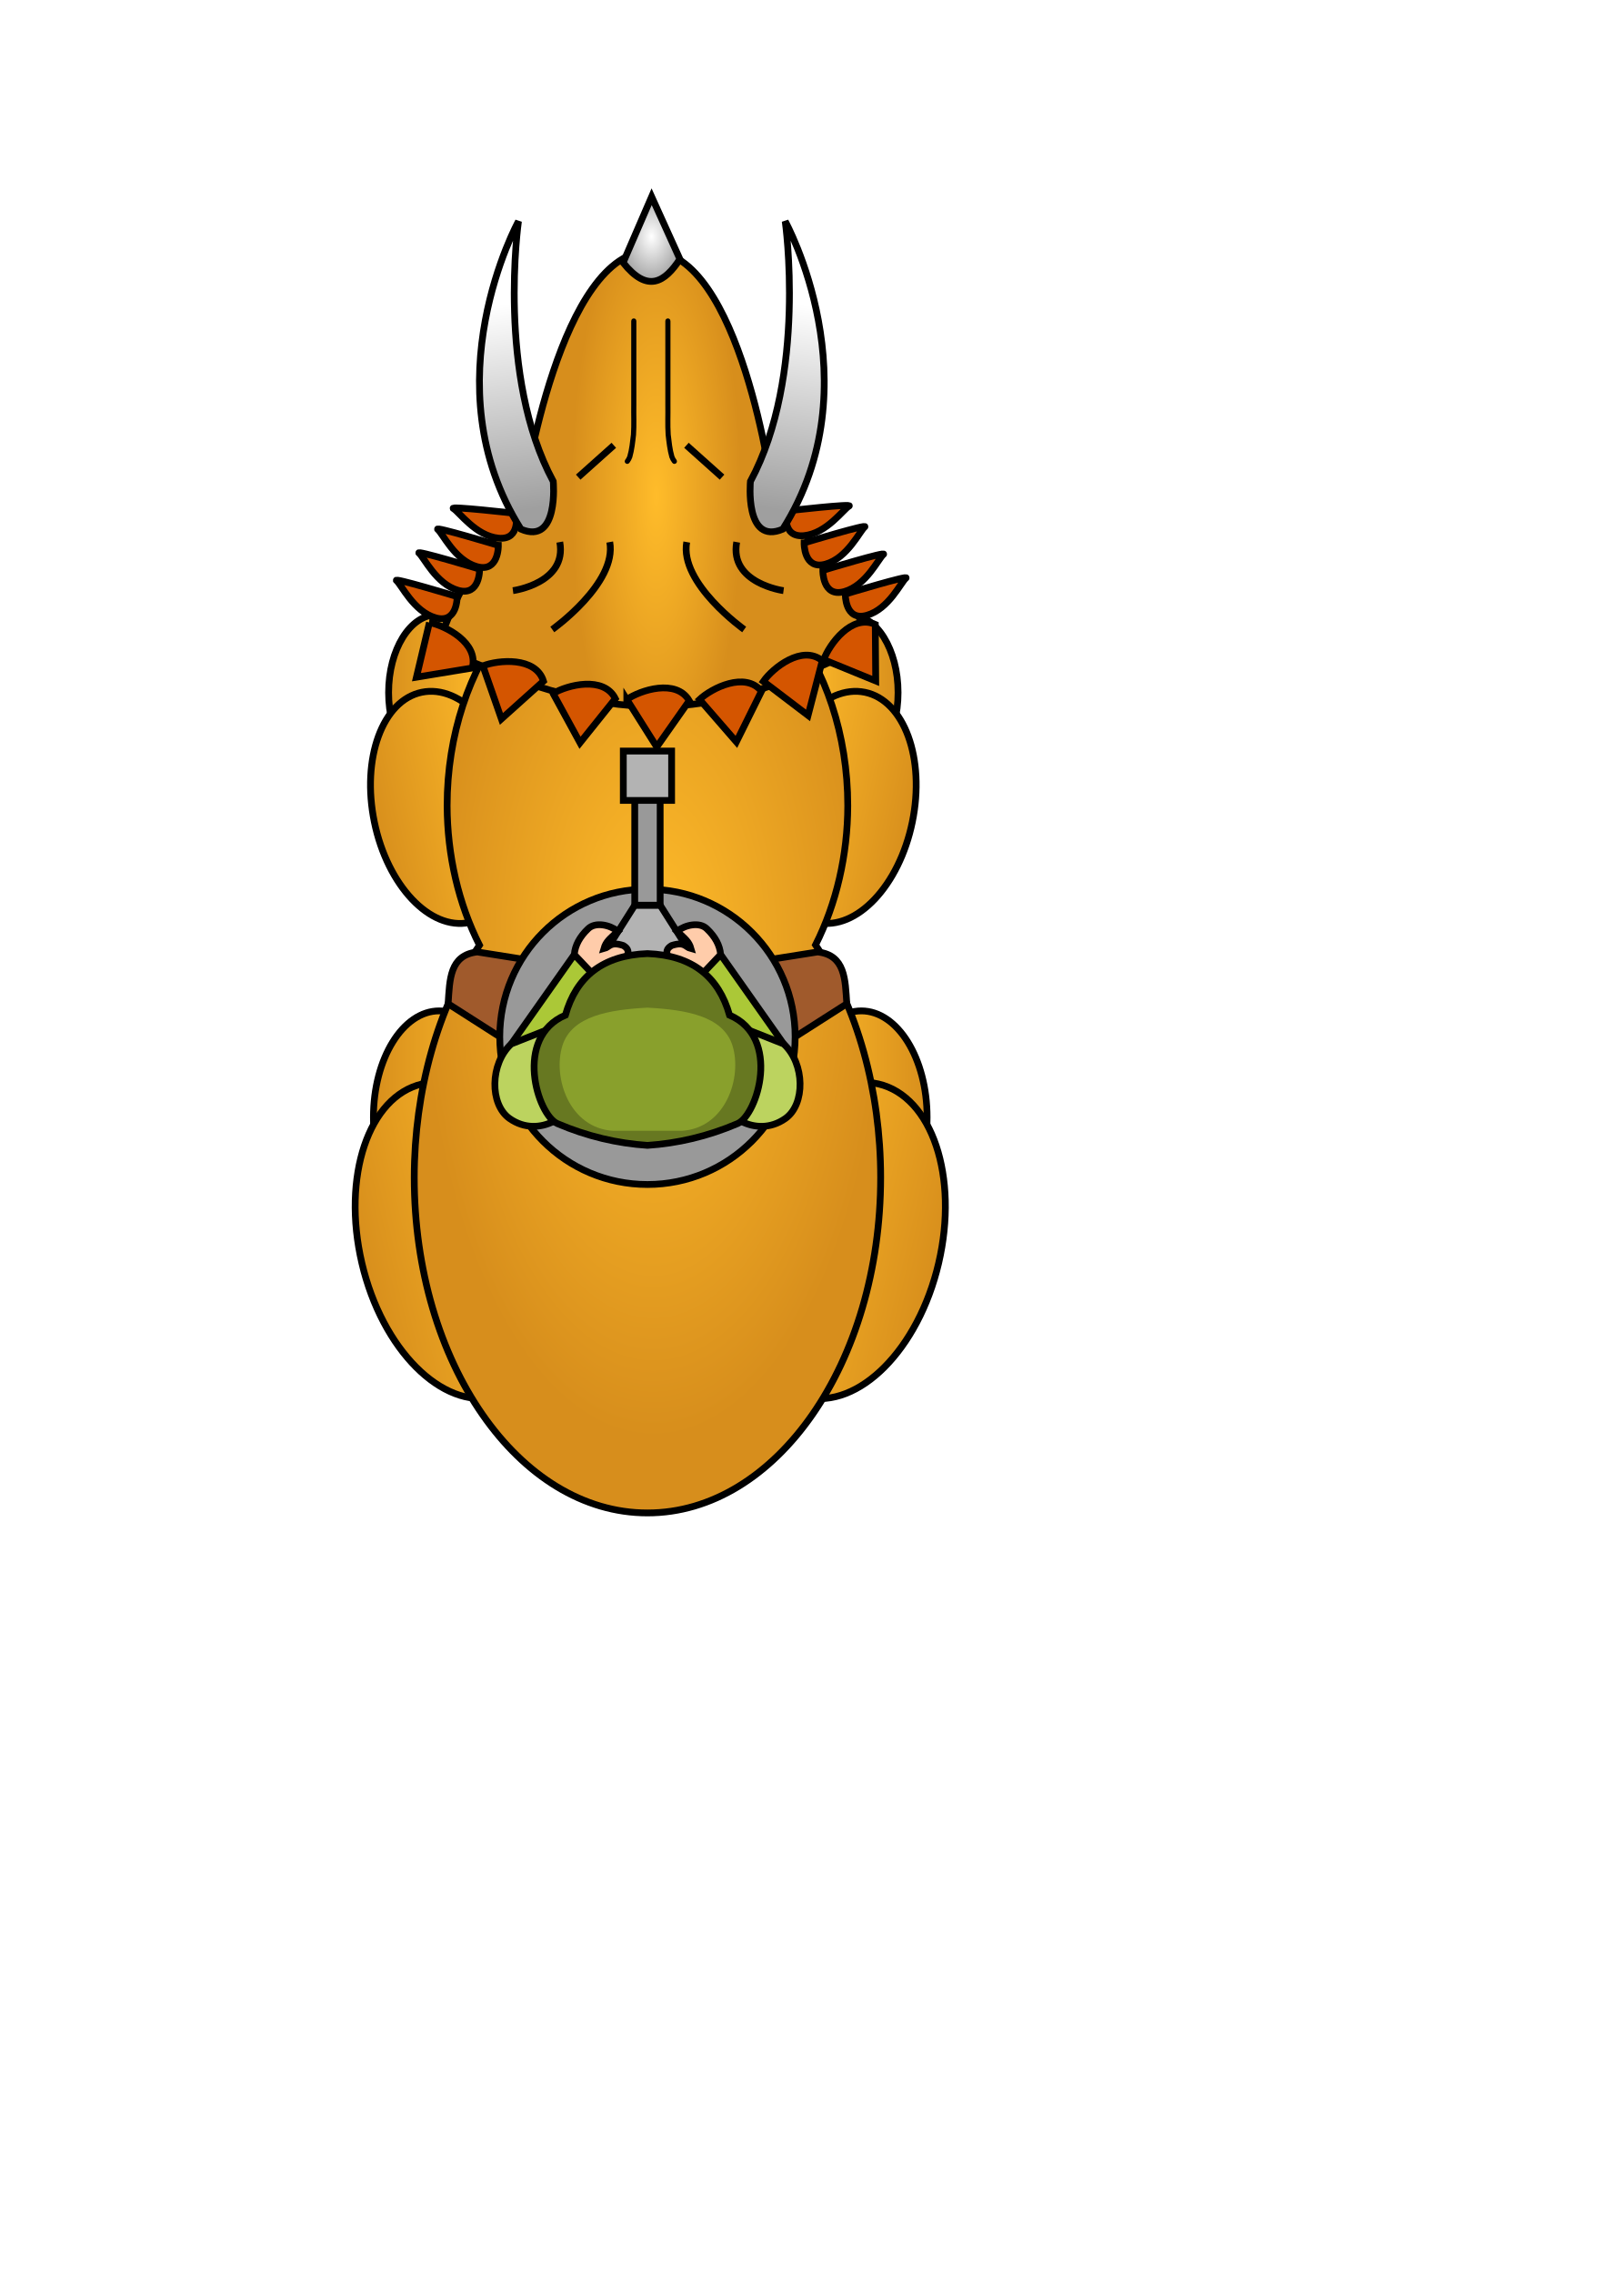
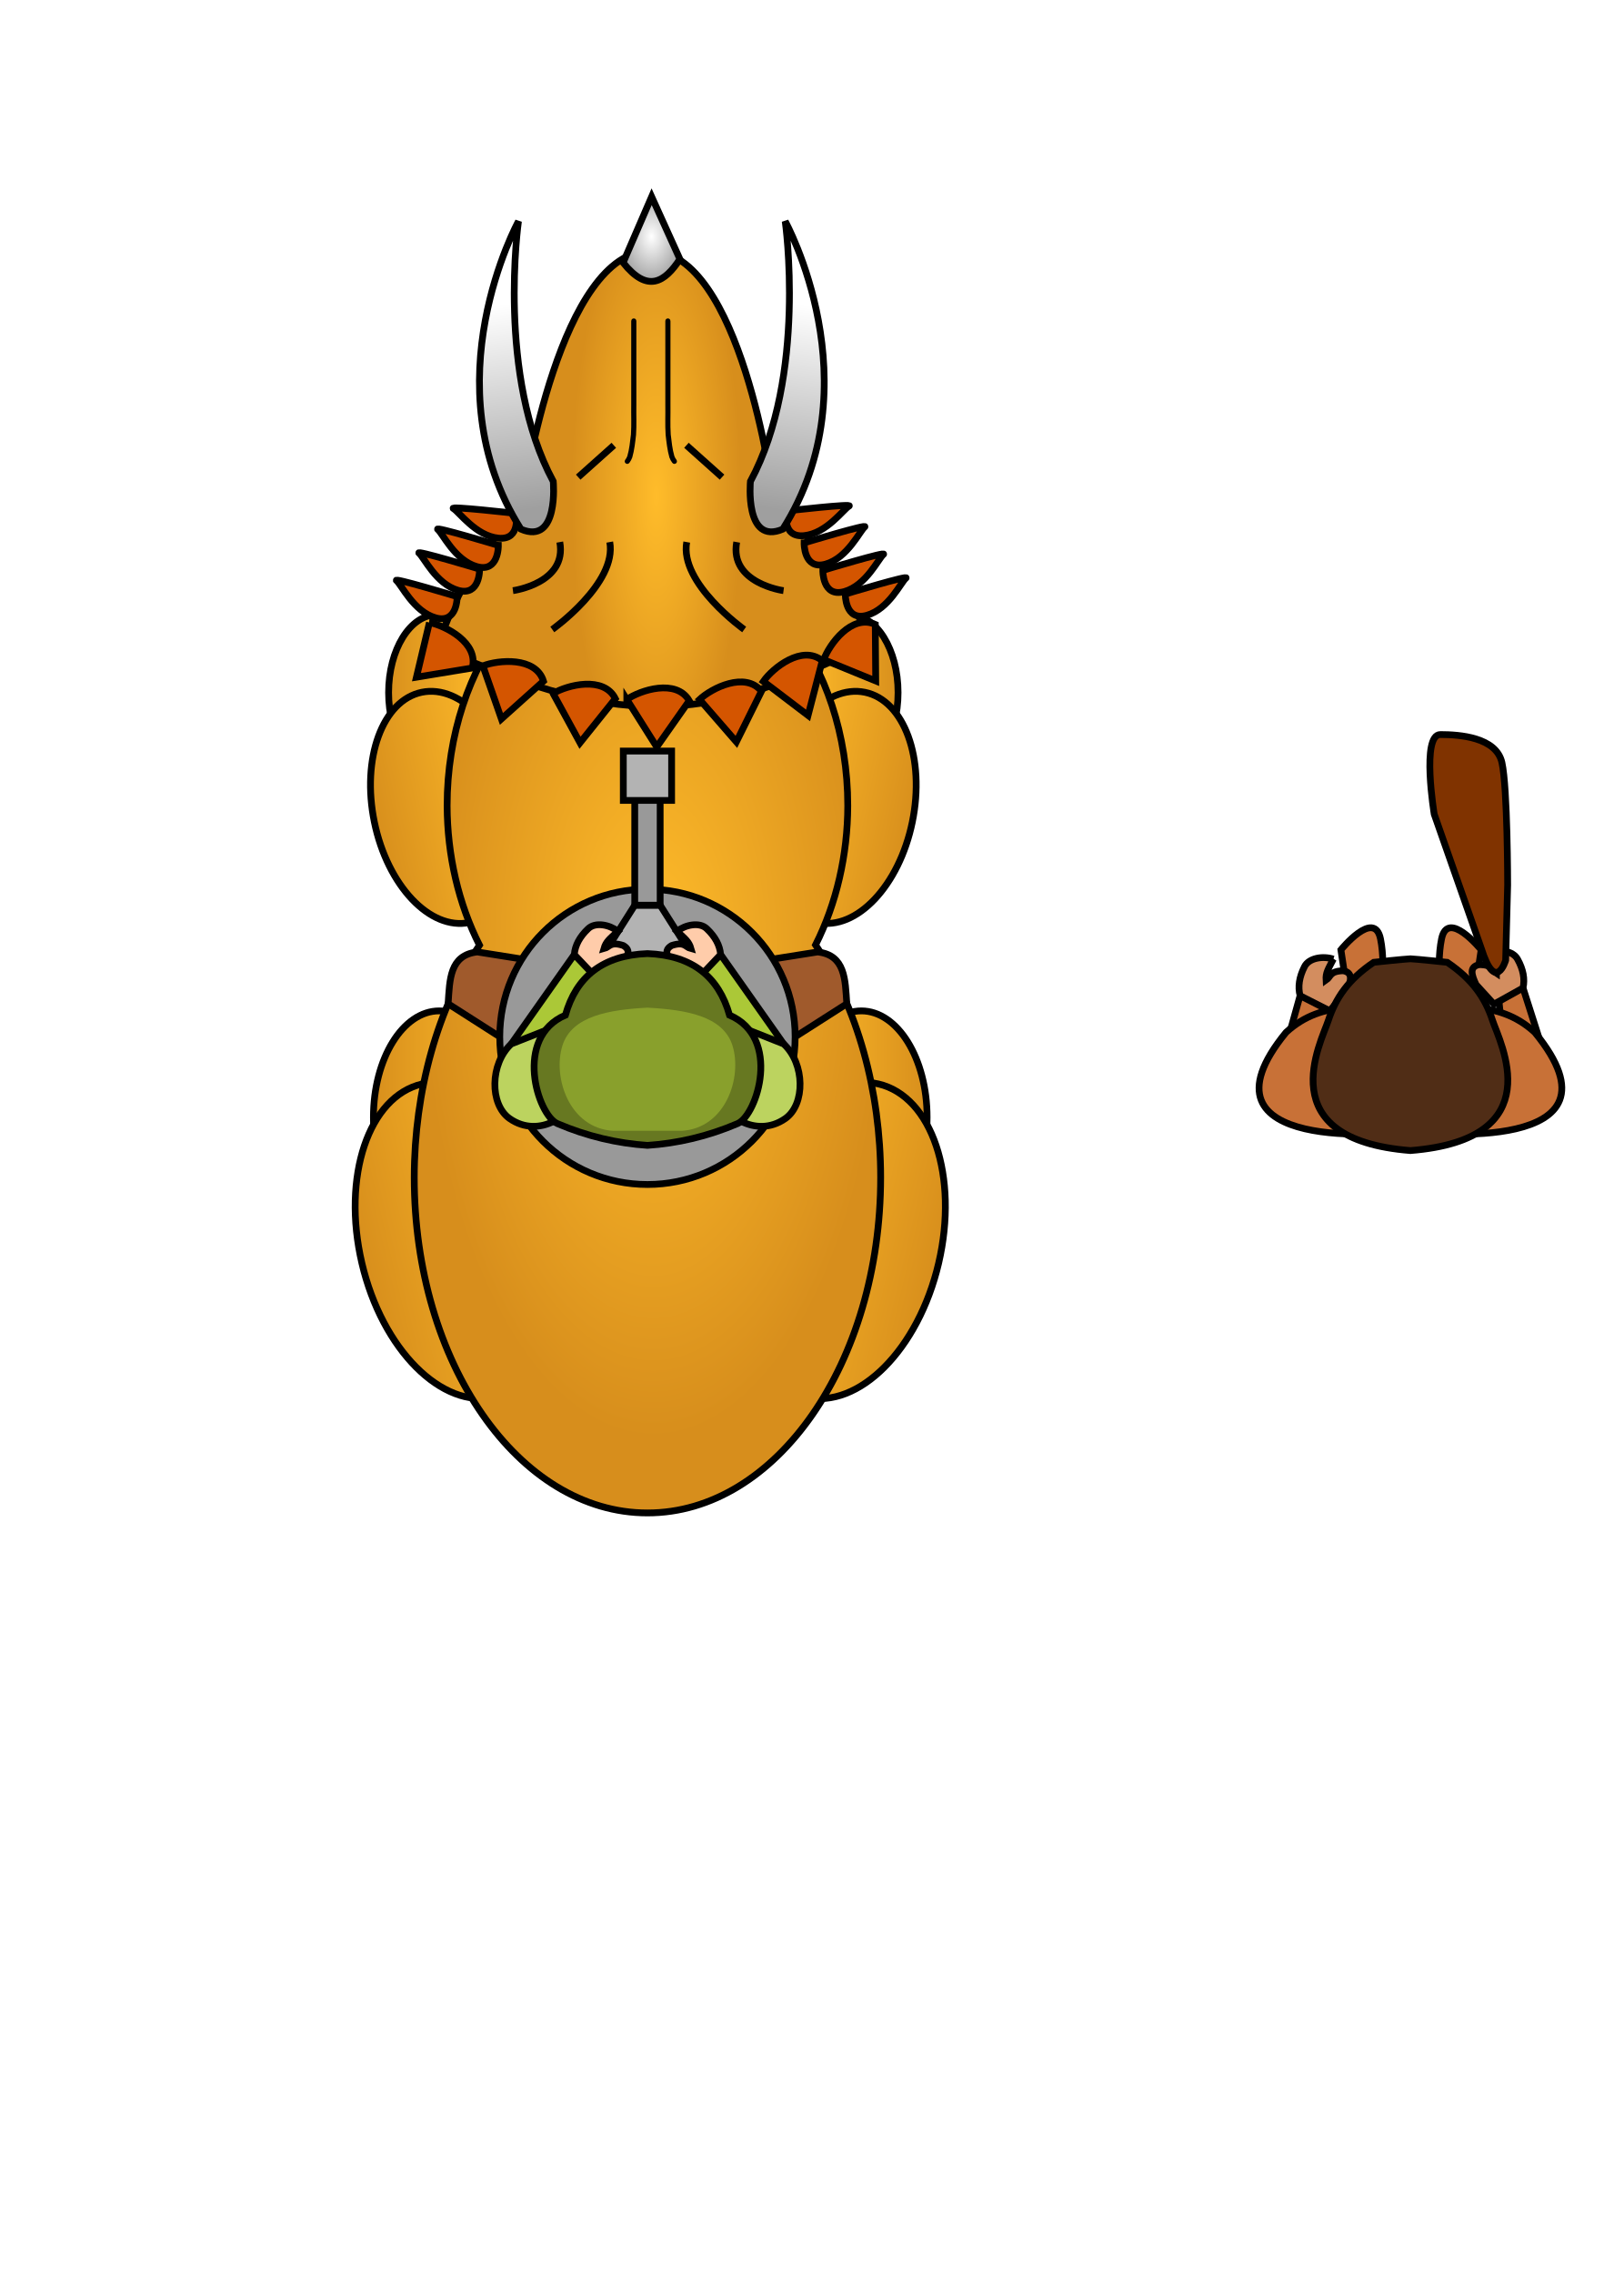
<svg xmlns="http://www.w3.org/2000/svg" xmlns:xlink="http://www.w3.org/1999/xlink" width="63.5mm" height="88.9mm" viewBox="0 0 63.5 88.9" version="1.1" id="svg1" xml:space="preserve">
  <defs id="defs1">
    <linearGradient id="linearGradient59">
      <stop style="stop-color:#ffffff;stop-opacity:1;" offset="0" id="stop59" />
      <stop style="stop-color:#9f9f9f;stop-opacity:1;" offset="1" id="stop60" />
    </linearGradient>
    <linearGradient id="linearGradient52">
      <stop style="stop-color:#d78e1c;stop-opacity:1;" offset="0" id="stop52" />
      <stop style="stop-color:#ffbc2a;stop-opacity:1;" offset="1" id="stop51" />
    </linearGradient>
    <linearGradient id="linearGradient50">
      <stop style="stop-color:#d78e1c;stop-opacity:1;" offset="0" id="stop50" />
      <stop style="stop-color:#ffbc2a;stop-opacity:1;" offset="1" id="stop49" />
    </linearGradient>
    <linearGradient id="linearGradient48">
      <stop style="stop-color:#d78e1c;stop-opacity:1;" offset="0" id="stop48" />
      <stop style="stop-color:#ffbc2a;stop-opacity:1;" offset="1" id="stop47" />
    </linearGradient>
    <linearGradient id="linearGradient46">
      <stop style="stop-color:#d78e1c;stop-opacity:1;" offset="0" id="stop46" />
      <stop style="stop-color:#ffbc2a;stop-opacity:1;" offset="1" id="stop45" />
    </linearGradient>
    <linearGradient id="linearGradient23">
      <stop style="stop-color:#ffbc2a;stop-opacity:1;" offset="0" id="stop22" />
      <stop style="stop-color:#d78e1c;stop-opacity:1;" offset="1" id="stop23" />
    </linearGradient>
    <rect x="4.43" y="32.119" width="229.631" height="40.241" id="rect203" />
    <rect x="0.369" y="0.738" width="238.861" height="23.628" id="rect202" />
    <linearGradient id="swatch183">
      <stop style="stop-color:#803300;stop-opacity:1;" offset="0" id="stop183" />
    </linearGradient>
    <linearGradient id="swatch181">
      <stop style="stop-color:#616161;stop-opacity:1;" offset="0" id="stop181" />
    </linearGradient>
    <linearGradient id="swatch176" gradientTransform="matrix(1.032335,0.1481943,-0.1481943,1.032335,16.83598,-53.72511)">
      <stop style="stop-color:#ffffff;stop-opacity:1;" offset="0" id="stop176" />
    </linearGradient>
    <linearGradient id="swatch175" gradientTransform="matrix(1.032335,0.1481943,-0.1481943,1.032335,16.83598,-53.72511)">
      <stop style="stop-color:#333333;stop-opacity:1;" offset="0" id="stop175" />
    </linearGradient>
    <linearGradient id="swatch162" gradientTransform="matrix(1.043755,0.3059725,-0.3059725,1.043755,38.29323,-107.3459)">
      <stop style="stop-color:#1a1a1a;stop-opacity:1;" offset="0" id="stop162" />
    </linearGradient>
    <linearGradient id="swatch160" gradientTransform="matrix(1.03682,0.3305048,-0.4306093,1.384344,73.39559,-243.7019)">
      <stop style="stop-color:#1a1a1a;stop-opacity:1;" offset="0" id="stop160" />
    </linearGradient>
    <linearGradient id="swatch159">
      <stop style="stop-color:#333333;stop-opacity:1;" offset="0" id="stop159" />
    </linearGradient>
    <linearGradient id="swatch154" gradientTransform="matrix(1.457036,1.054916,-0.8786469,1.546282,131.8753,-361.0663)">
      <stop style="stop-color:#5b4a49;stop-opacity:1;" offset="0" id="stop154" />
    </linearGradient>
    <linearGradient id="swatch145" gradientTransform="translate(-4.233333)">
      <stop style="stop-color:#3e3e3e;stop-opacity:1;" offset="0" id="stop145" />
    </linearGradient>
    <linearGradient id="swatch140">
      <stop style="stop-color:#493d3d;stop-opacity:1;" offset="0" id="stop140" />
    </linearGradient>
    <linearGradient id="swatch137">
      <stop style="stop-color:#696969;stop-opacity:1;" offset="0" id="stop137" />
    </linearGradient>
    <linearGradient id="swatch133">
      <stop style="stop-color:#333333;stop-opacity:1;" offset="0" id="stop133" />
    </linearGradient>
    <linearGradient id="swatch129">
      <stop style="stop-color:#333333;stop-opacity:1;" offset="0" id="stop129" />
    </linearGradient>
    <linearGradient id="swatch128">
      <stop style="stop-color:#333333;stop-opacity:1;" offset="0" id="stop128" />
    </linearGradient>
    <linearGradient id="swatch126">
      <stop style="stop-color:#333333;stop-opacity:1;" offset="0" id="stop126" />
    </linearGradient>
    <linearGradient id="swatch125">
      <stop style="stop-color:#252525;stop-opacity:1;" offset="0" id="stop125" />
    </linearGradient>
    <linearGradient id="swatch122">
      <stop style="stop-color:#000000;stop-opacity:1;" offset="0" id="stop122" />
    </linearGradient>
    <linearGradient id="swatch121">
      <stop style="stop-color:#c9e8ff;stop-opacity:1;" offset="0" id="stop121" />
    </linearGradient>
    <rect x="116.259" y="42.905" width="336.481" height="86.511" id="rect21" />
    <rect x="105.186" y="120.411" width="753.734" height="134.078" id="rect22" />
    <filter style="color-interpolation-filters:sRGB" id="filter202" x="-0.019" y="-0.03" width="1.081" height="1.109">
      <feFlood result="flood" in="SourceGraphic" flood-opacity="0.498" flood-color="rgb(0,0,0)" id="feFlood201" />
      <feGaussianBlur result="blur" in="SourceGraphic" stdDeviation="0" id="feGaussianBlur201" />
      <feOffset result="offset" in="blur" dx="2" dy="2" id="feOffset201" />
      <feComposite result="comp1" operator="in" in="flood" in2="offset" id="feComposite201" />
      <feComposite result="comp2" operator="over" in="SourceGraphic" in2="comp1" id="feComposite202" />
    </filter>
    <filter style="color-interpolation-filters:sRGB;" id="filter220" x="-0.005" y="-0.003" width="1.022" height="1.019">
      <feFlood result="flood" in="SourceGraphic" flood-opacity="0.498" flood-color="rgb(0,0,0)" id="feFlood219" />
      <feGaussianBlur result="blur" in="SourceGraphic" stdDeviation="0" id="feGaussianBlur219" />
      <feOffset result="offset" in="blur" dx="0.7" dy="0.7" id="feOffset219" />
      <feComposite result="comp1" operator="in" in="flood" in2="offset" id="feComposite219" />
      <feComposite result="comp2" operator="over" in="SourceGraphic" in2="comp1" id="feComposite220" />
    </filter>
    <filter style="color-interpolation-filters:sRGB;" id="filter2" x="0" y="0" width="1.032" height="1.023">
      <feFlood result="flood" in="SourceGraphic" flood-opacity="0.498" flood-color="rgb(0,0,0)" id="feFlood1" />
      <feGaussianBlur result="blur" in="SourceGraphic" stdDeviation="0" id="feGaussianBlur1" />
      <feOffset result="offset" in="blur" dx="2" dy="2" id="feOffset1" />
      <feComposite result="comp1" operator="in" in="flood" in2="offset" id="feComposite1" />
      <feComposite result="comp2" operator="over" in="SourceGraphic" in2="comp1" id="feComposite2" />
    </filter>
    <filter style="color-interpolation-filters:sRGB;" id="filter7" x="0" y="0" width="1.032" height="1.023">
      <feFlood result="flood" in="SourceGraphic" flood-opacity="0.498" flood-color="rgb(0,0,0)" id="feFlood6" />
      <feGaussianBlur result="blur" in="SourceGraphic" stdDeviation="0" id="feGaussianBlur6" />
      <feOffset result="offset" in="blur" dx="2" dy="2" id="feOffset6" />
      <feComposite result="comp1" operator="in" in="flood" in2="offset" id="feComposite6" />
      <feComposite result="comp2" operator="atop" in="comp1" in2="comp1" id="feComposite7" />
    </filter>
    <radialGradient xlink:href="#linearGradient23" id="radialGradient118" cx="25.25" cy="17.059" fx="25.25" fy="17.059" r="8.686" gradientTransform="matrix(0.3819406,0,2.13752e-6,1.339175,16.02046,-3.450613)" gradientUnits="userSpaceOnUse" />
    <radialGradient xlink:href="#linearGradient23" id="radialGradient131" cx="25.141" cy="39.226" fx="25.141" fy="39.226" r="9.17" gradientTransform="matrix(0.9866707,0,0,2.063099,0.7495344,-43.55976)" gradientUnits="userSpaceOnUse" />
    <linearGradient xlink:href="#linearGradient23" id="linearGradient32" x1="-19.091" y1="27.088" x2="-15.065" y2="27.088" gradientUnits="userSpaceOnUse" />
    <linearGradient xlink:href="#linearGradient23" id="linearGradient33" x1="-13.655" y1="34.448" x2="-7.708" y2="34.448" gradientUnits="userSpaceOnUse" />
    <linearGradient xlink:href="#linearGradient52" id="linearGradient34" x1="14.472" y1="43.699" x2="19.881" y2="43.699" gradientUnits="userSpaceOnUse" />
    <linearGradient xlink:href="#linearGradient50" id="linearGradient35" x1="2.394" y1="51.327" x2="10.43" y2="51.327" gradientUnits="userSpaceOnUse" />
    <linearGradient xlink:href="#linearGradient48" id="linearGradient36" x1="-47.129" y1="39.741" x2="-39.093" y2="39.741" gradientUnits="userSpaceOnUse" />
    <linearGradient xlink:href="#linearGradient46" id="linearGradient37" x1="-36.389" y1="43.699" x2="-30.98" y2="43.699" gradientUnits="userSpaceOnUse" />
    <linearGradient xlink:href="#linearGradient23" id="linearGradient38" x1="31.227" y1="27.088" x2="35.254" y2="27.088" gradientUnits="userSpaceOnUse" />
    <linearGradient xlink:href="#linearGradient23" id="linearGradient39" x1="35.624" y1="24.279" x2="41.572" y2="24.279" gradientUnits="userSpaceOnUse" />
    <radialGradient xlink:href="#linearGradient59" id="radialGradient60" cx="25.478" cy="9.253" fx="25.478" fy="9.253" r="1.262" gradientTransform="matrix(1,0,0,1.494213,0,-4.57281)" gradientUnits="userSpaceOnUse" />
    <linearGradient xlink:href="#linearGradient59" id="linearGradient62" x1="31.893" y1="11.99" x2="30.763" y2="19.983" gradientUnits="userSpaceOnUse" />
    <linearGradient xlink:href="#linearGradient59" id="linearGradient63" gradientUnits="userSpaceOnUse" x1="31.893" y1="11.99" x2="30.763" y2="19.983" gradientTransform="matrix(-1,0,0,1,50.98266,0)" />
  </defs>
+   <path style="font-variation-settings:normal;opacity:1;fill:#c87137;fill-opacity:1;stroke:#000000;stroke-width:0.265;stroke-linecap:butt;stroke-linejoin:miter;stroke-miterlimit:4;stroke-dasharray:none;stroke-dashoffset:0;stroke-opacity:1;stop-color:#000000;stop-opacity:1" d="m 57.653,38.929 0.271,-1.78 c 0,0 -1.307,-1.615 -1.549,-0.426 -0.242,1.189 0.073,2.666 0.073,2.666 z" id="path85" />
+   <path style="font-variation-settings:normal;opacity:1;fill:#c87137;fill-opacity:1;stroke:#000000;stroke-width:0.265;stroke-linecap:butt;stroke-linejoin:miter;stroke-miterlimit:4;stroke-dasharray:none;stroke-dashoffset:0;stroke-opacity:1;stop-color:#000000;stop-opacity:1" d="m 52.71,38.929 -0.271,-1.78 c 0,0 1.307,-1.615 1.549,-0.426 0.242,1.189 -0.073,2.666 -0.073,2.666 z" id="path84" />
  <ellipse style="fill:url(#linearGradient32);stroke:#000000;stroke-width:0.265;stroke-dasharray:none;paint-order:fill markers stroke" id="ellipse127" cx="-17.078" cy="27.088" rx="1.881" ry="3.044" transform="scale(-1,1)" />
  <ellipse style="fill:url(#linearGradient33);stroke:#000000;stroke-width:0.265;stroke-dasharray:none;paint-order:fill markers stroke" id="ellipse128" cx="-10.682" cy="34.448" rx="2.842" ry="4.598" transform="matrix(-0.9793638,0.2021054,0.2021054,0.9793638,0,0)" />
  <ellipse style="fill:url(#linearGradient37);stroke:#000000;stroke-width:0.265;stroke-dasharray:none;paint-order:fill markers stroke" id="ellipse125" cx="-33.684" cy="43.699" rx="2.572" ry="4.162" transform="scale(-1,1)" />
  <ellipse style="fill:url(#linearGradient36);stroke:#000000;stroke-width:0.265;stroke-dasharray:none;paint-order:fill markers stroke" id="ellipse126" cx="-43.111" cy="39.741" rx="3.886" ry="6.287" transform="matrix(-0.9737067,-0.2278052,-0.2278052,0.9737067,0,0)" />
  <ellipse style="fill:url(#linearGradient34);stroke:#000000;stroke-width:0.265;stroke-dasharray:none;paint-order:fill markers stroke" id="ellipse123" cx="17.176" cy="43.699" rx="2.572" ry="4.162" />
  <ellipse style="fill:url(#linearGradient35);stroke:#000000;stroke-width:0.265;stroke-dasharray:none;paint-order:fill markers stroke" id="ellipse124" cx="6.412" cy="51.327" rx="3.886" ry="6.287" transform="rotate(-13.16789)" />
  <ellipse style="fill:url(#linearGradient38);stroke:#000000;stroke-width:0.265;stroke-dasharray:none;paint-order:fill markers stroke" id="path119" cx="33.24" cy="27.088" rx="1.881" ry="3.044" />
  <ellipse style="fill:url(#linearGradient39);stroke:#000000;stroke-width:0.265;stroke-dasharray:none;paint-order:fill markers stroke" id="path118" cx="38.598" cy="24.279" rx="2.842" ry="4.598" transform="rotate(11.66011)" />
  <path id="path1" style="fill:url(#radialGradient131);fill-opacity:1;stroke:#000000;stroke-width:0.265;stroke-dasharray:none;paint-order:fill markers stroke" d="m 25.32,21.435 a 7.834,10.078 0 0 0 -7.834,10.078 7.834,10.078 0 0 0 1.265,5.453 9.12,13.125 0 0 0 -2.551,9.083 9.12,13.125 0 0 0 9.12,13.124 9.12,13.125 0 0 0 9.12,-13.124 9.12,13.125 0 0 0 -2.546,-9.092 7.834,10.078 0 0 0 1.26,-5.444 7.834,10.078 0 0 0 -7.834,-10.078 z" />
  <g id="g17" style="stroke-width:0.265;stroke-dasharray:none">
    <path style="font-variation-settings:normal;opacity:1;fill:#a05a2c;fill-opacity:1;stroke:#000000;stroke-width:0.265;stroke-linecap:butt;stroke-linejoin:miter;stroke-miterlimit:4;stroke-dasharray:none;stroke-dashoffset:0;stroke-opacity:1;stop-color:#000000;stop-opacity:1" d="m 20.491,37.522 -1.825,-0.29 c -1.083,0.123 -1.078,1.076 -1.141,2.027 l 2.021,1.292 z" id="path16" />
    <path style="font-variation-settings:normal;opacity:1;fill:#a05a2c;fill-opacity:1;stroke:#000000;stroke-width:0.265;stroke-linecap:butt;stroke-linejoin:miter;stroke-miterlimit:4;stroke-dasharray:none;stroke-dashoffset:0;stroke-opacity:1;stop-color:#000000;stop-opacity:1" d="m 30.15,37.522 1.825,-0.29 c 1.083,0.123 1.078,1.076 1.141,2.027 l -2.021,1.292 z" id="path17" />
  </g>
  <circle style="fill:#999999;fill-opacity:1;stroke:#000000;stroke-width:0.265;stroke-dasharray:none;paint-order:fill markers stroke" id="path13" cx="25.32" cy="40.551" r="5.776" />
  <g id="g20">
    <path style="font-variation-settings:normal;fill:#b3b3b3;fill-opacity:1;stroke:#000000;stroke-width:0.265;stroke-linecap:butt;stroke-linejoin:miter;stroke-miterlimit:4;stroke-dasharray:none;stroke-dashoffset:0;stroke-opacity:1;stop-color:#000000" d="m 24.823,35.404 -1.421,2.244 h 3.837 l -1.421,-2.244 h -0.994" id="path14" />
    <g id="g14" transform="matrix(0.2588811,0,0,0.2588811,3.952773,27.33697)" style="stroke-width:1.022;stroke-dasharray:none">
      <path style="font-variation-settings:normal;opacity:1;fill:#abc837;fill-opacity:1;stroke:#000000;stroke-width:1.022;stroke-linecap:butt;stroke-linejoin:miter;stroke-miterlimit:4;stroke-dasharray:none;stroke-dashoffset:0;stroke-opacity:1;stop-color:#000000;stop-opacity:1" d="m 71.484,38.618 -9.519,13.502 7.735,0.231 5.427,-12.52 -3.643,-1.214" id="path9" />
      <path style="font-variation-settings:normal;opacity:1;fill:#ffccaa;fill-opacity:1;stroke:#000000;stroke-width:1.022;stroke-linecap:butt;stroke-linejoin:miter;stroke-miterlimit:4;stroke-dasharray:none;stroke-dashoffset:0;stroke-opacity:1;stop-color:#000000;stop-opacity:1" d="m 78.074,35.093 c -1.29,-0.999 -3.427,-1.425 -4.504,-0.373 -1.269,1.201 -1.964,2.5 -2.086,3.898 l 3.456,3.651 3.475,-2.021 c 1.127,-1.225 1.779,-2.242 0.465,-3 -1.994,-0.644 -2.033,0.248 -2.918,0.475 0.31,-1.082 0.855,-1.456 2.112,-2.63 z" id="path8" />
      <path style="font-variation-settings:normal;opacity:1;fill:#abc837;fill-opacity:1;stroke:#000000;stroke-width:1.022;stroke-linecap:butt;stroke-linejoin:miter;stroke-miterlimit:4;stroke-dasharray:none;stroke-dashoffset:0;stroke-opacity:1;stop-color:#000000;stop-opacity:1" d="m 93.593,38.618 9.519,13.502 -7.735,0.231 -5.427,-12.52 3.643,-1.214" id="path10" />
      <path style="font-variation-settings:normal;opacity:1;fill:#bcd35f;fill-opacity:1;stroke:#000000;stroke-width:1.022;stroke-linecap:butt;stroke-linejoin:miter;stroke-miterlimit:4;stroke-dasharray:none;stroke-dashoffset:0;stroke-opacity:1;stop-color:#000000;stop-opacity:1" d="m 93.862,63.15 c -0.857,2.337 4.536,6.441 9.097,3.226 3.018,-2.128 2.98,-8.275 -0.261,-11.265 L 82.124,46.984 61.55,55.111 c -3.241,2.99 -3.279,9.137 -0.261,11.265 4.561,3.215 9.954,-0.89 9.097,-3.226" id="path6" transform="translate(0.4144186,-2.991182)" />
      <path style="font-variation-settings:normal;opacity:1;fill:#ffccaa;fill-opacity:1;stroke:#000000;stroke-width:1.022;stroke-linecap:butt;stroke-linejoin:miter;stroke-miterlimit:4;stroke-dasharray:none;stroke-dashoffset:0;stroke-opacity:1;stop-color:#000000;stop-opacity:1" d="m 87.003,35.093 c 1.29,-0.999 3.427,-1.425 4.504,-0.373 1.269,1.201 1.964,2.5 2.086,3.898 l -3.456,3.651 -3.475,-2.021 c -1.127,-1.225 -1.779,-2.242 -0.465,-3 1.994,-0.644 2.033,0.248 2.918,0.475 -0.31,-1.082 -0.855,-1.456 -2.112,-2.63 z" id="path11" />
      <path style="font-variation-settings:normal;opacity:1;fill:#677821;fill-opacity:1;stroke:#000000;stroke-width:1.022;stroke-linecap:butt;stroke-linejoin:miter;stroke-miterlimit:4;stroke-dasharray:none;stroke-dashoffset:0;stroke-opacity:1;stop-color:#000000;stop-opacity:1" d="m 82.124,38.817 c -6.788,0.253 -10.766,3.518 -12.398,9.296 -7.858,3.39 -4.202,15.044 -1.236,16.376 4.497,1.931 9.122,3.002 13.635,3.3 4.513,-0.298 9.138,-1.369 13.635,-3.3 2.966,-1.332 6.621,-12.986 -1.236,-16.376 -1.632,-5.778 -5.61,-9.043 -12.398,-9.296 z" id="path2" transform="translate(0.4144186,-0.3453488)" />
      <path style="font-variation-settings:normal;opacity:1;fill:#89a02c;fill-opacity:1;stroke:none;stroke-width:1.022;stroke-linecap:butt;stroke-linejoin:miter;stroke-miterlimit:4;stroke-dasharray:none;stroke-dashoffset:0;stroke-opacity:1;stop-color:#000000;stop-opacity:1" d="m 87.277,65.592 c 6.69,-0.381 9.2,-8.126 7.686,-12.896 -1.417,-4.465 -7.064,-5.403 -12.839,-5.712 -5.775,0.309 -11.422,1.248 -12.839,5.712 -1.514,4.77 0.996,12.515 7.686,12.896" id="path3" transform="translate(0.4144186,-0.3453488)" />
    </g>
  </g>
  <g id="g19" style="stroke-width:0.265;stroke-dasharray:none">
    <rect style="fill:#999999;fill-opacity:1;stroke:#000000;stroke-width:0.265;paint-order:fill markers stroke;stroke-dasharray:none" id="rect13" width="0.994" height="4.834" x="24.823" y="30.57" rx="3.6555715e-08" ry="0.857" />
    <rect style="fill:#b3b3b3;fill-opacity:1;stroke:#000000;stroke-width:0.265;paint-order:fill markers stroke;stroke-dasharray:none" id="rect12" width="1.889" height="1.931" x="24.376" y="29.375" rx="6.9437306e-08" ry="0.342" />
  </g>
  <g id="g63">
    <path style="font-variation-settings:normal;fill:url(#radialGradient118);fill-opacity:1;stroke:#000000;stroke-width:0.265;stroke-linecap:butt;stroke-linejoin:miter;stroke-miterlimit:4;stroke-dasharray:none;stroke-dashoffset:0;stroke-opacity:1;stop-color:#000000" d="m 25.452,9.81 c -3.558,-0.028 -4.96,9.452 -4.96,9.452 -1.128,1.996 -2.298,2.87 -3.383,6.021 7.51,3.513 10.966,2.749 16.782,-0.052 -0.523,-2.823 -2.422,-4.041 -3.682,-6.005 0,0 -1.24,-9.389 -4.757,-9.416 z" id="path4" />
    <path style="font-variation-settings:normal;fill:url(#radialGradient60);fill-opacity:1;stroke:#000000;stroke-width:0.265;stroke-linecap:butt;stroke-linejoin:miter;stroke-miterlimit:4;stroke-dasharray:none;stroke-dashoffset:0;stroke-opacity:1;stop-color:#000000" d="m 25.484,7.694 -1.116,2.579 c 0.957,1.201 1.629,0.763 2.221,-0.138 z" id="path7" />
    <path style="font-variation-settings:normal;fill:#d45500;fill-opacity:1;stroke:#000000;stroke-width:0.265;stroke-linecap:butt;stroke-linejoin:miter;stroke-miterlimit:4;stroke-dasharray:none;stroke-dashoffset:0;stroke-opacity:1;stop-color:#000000" d="m 20.173,20.081 c 0,0 -2.658,-0.304 -2.442,-0.189 0.216,0.114 0.87,1.069 1.764,1.156 0.894,0.087 0.678,-0.967 0.678,-0.967 z" id="path52" />
    <path style="font-variation-settings:normal;fill:#d45500;fill-opacity:1;stroke:#000000;stroke-width:0.265;stroke-linecap:butt;stroke-linejoin:miter;stroke-miterlimit:4;stroke-dasharray:none;stroke-dashoffset:0;stroke-opacity:1;stop-color:#000000" d="m 19.488,21.33 c 0,0 -2.561,-0.774 -2.369,-0.623 0.192,0.151 0.665,1.208 1.529,1.453 0.864,0.245 0.841,-0.83 0.841,-0.83 z" id="path53" />
    <path style="font-variation-settings:normal;fill:#d45500;fill-opacity:1;stroke:#000000;stroke-width:0.265;stroke-linecap:butt;stroke-linejoin:miter;stroke-miterlimit:4;stroke-dasharray:none;stroke-dashoffset:0;stroke-opacity:1;stop-color:#000000" d="m 18.755,22.258 c 0,0 -2.561,-0.774 -2.369,-0.623 0.192,0.151 0.665,1.208 1.529,1.453 0.864,0.245 0.841,-0.83 0.841,-0.83 z" id="path54" />
    <path style="font-variation-settings:normal;fill:#d45500;fill-opacity:1;stroke:#000000;stroke-width:0.265;stroke-linecap:butt;stroke-linejoin:miter;stroke-miterlimit:4;stroke-dasharray:none;stroke-dashoffset:0;stroke-opacity:1;stop-color:#000000" d="m 17.876,23.333 c 0,0 -2.561,-0.774 -2.369,-0.623 0.192,0.151 0.665,1.208 1.529,1.453 0.864,0.245 0.841,-0.83 0.841,-0.83 z" id="path55" />
    <path style="font-variation-settings:normal;fill:#d45500;fill-opacity:1;stroke:#000000;stroke-width:0.265;stroke-linecap:butt;stroke-linejoin:miter;stroke-miterlimit:4;stroke-dasharray:none;stroke-dashoffset:0;stroke-opacity:1;stop-color:#000000" d="m 30.763,19.983 c 0,0 2.658,-0.304 2.442,-0.189 -0.216,0.114 -0.87,1.069 -1.764,1.156 -0.894,0.087 -0.678,-0.967 -0.678,-0.967 z" id="path57" />
    <path style="font-variation-settings:normal;fill:#d45500;fill-opacity:1;stroke:#000000;stroke-width:0.265;stroke-linecap:butt;stroke-linejoin:miter;stroke-miterlimit:4;stroke-dasharray:none;stroke-dashoffset:0;stroke-opacity:1;stop-color:#000000" d="m 31.448,21.233 c 0,0 2.561,-0.774 2.369,-0.623 -0.192,0.151 -0.665,1.208 -1.529,1.453 -0.864,0.245 -0.841,-0.83 -0.841,-0.83 z" id="path58" />
    <path style="font-variation-settings:normal;fill:#d45500;fill-opacity:1;stroke:#000000;stroke-width:0.265;stroke-linecap:butt;stroke-linejoin:miter;stroke-miterlimit:4;stroke-dasharray:none;stroke-dashoffset:0;stroke-opacity:1;stop-color:#000000" d="m 32.18,22.307 c 0,0 2.561,-0.774 2.369,-0.623 -0.192,0.151 -0.665,1.208 -1.529,1.453 -0.864,0.245 -0.841,-0.83 -0.841,-0.83 z" id="path59" />
    <path style="font-variation-settings:normal;fill:#d45500;fill-opacity:1;stroke:#000000;stroke-width:0.265;stroke-linecap:butt;stroke-linejoin:miter;stroke-miterlimit:4;stroke-dasharray:none;stroke-dashoffset:0;stroke-opacity:1;stop-color:#000000" d="m 33.059,23.235 c 0,0 2.561,-0.774 2.369,-0.623 -0.192,0.151 -0.665,1.208 -1.529,1.453 -0.864,0.245 -0.841,-0.83 -0.841,-0.83 z" id="path60" />
    <path style="font-variation-settings:normal;fill:#d45500;fill-opacity:1;stroke:#000000;stroke-width:0.265;stroke-linecap:butt;stroke-linejoin:miter;stroke-miterlimit:4;stroke-dasharray:none;stroke-dashoffset:0;stroke-opacity:1;stop-color:#000000" d="m 16.794,24.348 -0.508,2.137 2.181,-0.359 c 0.268,-0.975 -1.041,-1.655 -1.674,-1.778 z" id="path65" />
    <path style="font-variation-settings:normal;fill:#d45500;fill-opacity:1;stroke:#000000;stroke-width:0.265;stroke-linecap:butt;stroke-linejoin:miter;stroke-miterlimit:4;stroke-dasharray:none;stroke-dashoffset:0;stroke-opacity:1;stop-color:#000000" d="m 18.885,26.044 0.724,2.074 1.645,-1.478 c -0.3,-0.966 -1.769,-0.833 -2.368,-0.597 z" id="path66" />
    <path style="font-variation-settings:normal;fill:#d45500;fill-opacity:1;stroke:#000000;stroke-width:0.265;stroke-linecap:butt;stroke-linejoin:miter;stroke-miterlimit:4;stroke-dasharray:none;stroke-dashoffset:0;stroke-opacity:1;stop-color:#000000" d="m 21.631,27.123 1.052,1.928 1.382,-1.726 c -0.453,-0.904 -1.881,-0.534 -2.434,-0.203 z" id="path67" />
    <path style="font-variation-settings:normal;fill:#d45500;fill-opacity:1;stroke:#000000;stroke-width:0.265;stroke-linecap:butt;stroke-linejoin:miter;stroke-miterlimit:4;stroke-dasharray:none;stroke-dashoffset:0;stroke-opacity:1;stop-color:#000000" d="m 24.513,27.356 1.171,1.859 1.271,-1.809 c -0.509,-0.874 -1.911,-0.415 -2.442,-0.049 z" id="path68" />
    <path style="font-variation-settings:normal;fill:#d45500;fill-opacity:1;stroke:#000000;stroke-width:0.265;stroke-linecap:butt;stroke-linejoin:miter;stroke-miterlimit:4;stroke-dasharray:none;stroke-dashoffset:0;stroke-opacity:1;stop-color:#000000" d="m 27.358,27.357 1.44,1.659 0.981,-1.981 c -0.636,-0.786 -1.952,-0.119 -2.421,0.322 z" id="path69" />
    <path style="font-variation-settings:normal;fill:#d45500;fill-opacity:1;stroke:#000000;stroke-width:0.265;stroke-linecap:butt;stroke-linejoin:miter;stroke-miterlimit:4;stroke-dasharray:none;stroke-dashoffset:0;stroke-opacity:1;stop-color:#000000" d="m 29.853,26.651 1.748,1.33 0.556,-2.14 c -0.783,-0.64 -1.935,0.282 -2.304,0.81 z" id="path70" />
    <path style="font-variation-settings:normal;fill:#d45500;fill-opacity:1;stroke:#000000;stroke-width:0.265;stroke-linecap:butt;stroke-linejoin:miter;stroke-miterlimit:4;stroke-dasharray:none;stroke-dashoffset:0;stroke-opacity:1;stop-color:#000000" d="m 32.214,25.8 2.033,0.832 -0.017,-2.211 c -0.922,-0.415 -1.796,0.773 -2.016,1.379 z" id="path71" />
    <path style="font-variation-settings:normal;fill:none;fill-opacity:1;stroke:#000000;stroke-width:0.265;stroke-linecap:butt;stroke-linejoin:miter;stroke-miterlimit:4;stroke-dasharray:none;stroke-dashoffset:0;stroke-opacity:1;stop-color:#000000" d="m 21.599,24.62 c 0,0 2.54,-1.807 2.247,-3.419" id="path105" />
    <path style="font-variation-settings:normal;fill:none;fill-opacity:1;stroke:#000000;stroke-width:0.265;stroke-linecap:butt;stroke-linejoin:miter;stroke-miterlimit:4;stroke-dasharray:none;stroke-dashoffset:0;stroke-opacity:1;stop-color:#000000" d="m 29.103,24.62 c 0,0 -2.54,-1.807 -2.247,-3.419" id="path106" />
    <path style="font-variation-settings:normal;fill:url(#linearGradient62);fill-opacity:1;stroke:#000000;stroke-width:0.265;stroke-linecap:butt;stroke-linejoin:miter;stroke-miterlimit:4;stroke-dasharray:none;stroke-dashoffset:0;stroke-opacity:1;stop-color:#000000" d="m 30.707,8.655 c 0,0 3.497,6.35 -0.095,12.041 -1.502,0.642 -1.265,-1.868 -1.265,-1.868 2.226,-4.126 1.36,-10.173 1.36,-10.173 z" id="path107" />
    <path style="font-variation-settings:normal;fill:none;fill-opacity:1;stroke:#000000;stroke-width:0.265;stroke-linecap:butt;stroke-linejoin:miter;stroke-miterlimit:4;stroke-dasharray:none;stroke-dashoffset:0;stroke-opacity:1;stop-color:#000000" d="m 30.642,23.101 c 0,0 -2.125,-0.288 -1.832,-1.899" id="path108" />
    <path style="font-variation-settings:normal;fill:none;fill-opacity:1;stroke:#000000;stroke-width:0.265;stroke-linecap:butt;stroke-linejoin:miter;stroke-miterlimit:4;stroke-dasharray:none;stroke-dashoffset:0;stroke-opacity:1;stop-color:#000000" d="m 20.06,23.101 c 0,0 2.125,-0.288 1.832,-1.899" id="path109" />
    <path style="font-variation-settings:normal;fill:#000000;fill-opacity:1;stroke:none;stroke-width:0.265;stroke-linecap:butt;stroke-linejoin:miter;stroke-miterlimit:4;stroke-dasharray:none;stroke-dashoffset:0;stroke-opacity:1;stop-color:#000000" id="path110" d="m 24.685,12.56 c 0,0.491 0,0.981 0,1.472 0,0.6 0,1.199 0,1.799 -0.007,0.387 0.015,0.776 -0.011,1.163 -0.034,0.283 -0.061,0.57 -0.141,0.844 -0.05,0.105 -0.022,0.057 -0.082,0.145 -0.078,0.118 0.088,0.228 0.167,0.111 v 0 c 0.08,-0.124 0.044,-0.057 0.108,-0.201 0.082,-0.289 0.115,-0.589 0.148,-0.886 0.026,-0.391 0.005,-0.784 0.012,-1.176 0,-0.6 0,-1.199 0,-1.799 0,-0.491 0,-0.981 0,-1.472 0,-0.141 -0.2,-0.141 -0.2,0 z" />
    <path style="font-variation-settings:normal;fill:#000000;fill-opacity:1;stroke:none;stroke-width:0.265;stroke-linecap:butt;stroke-linejoin:miter;stroke-miterlimit:4;stroke-dasharray:none;stroke-dashoffset:0;stroke-opacity:1;stop-color:#000000" id="path111" d="m 26.22,12.56 c 0,0.491 0,0.981 0,1.472 0,0.6 0,1.199 0,1.799 0.007,0.387 -0.015,0.776 0.011,1.163 0.034,0.283 0.061,0.57 0.141,0.844 0.05,0.105 0.022,0.057 0.082,0.145 0.078,0.118 -0.088,0.228 -0.167,0.111 v 0 c -0.08,-0.124 -0.044,-0.057 -0.108,-0.201 -0.082,-0.289 -0.115,-0.589 -0.148,-0.886 -0.026,-0.391 -0.005,-0.784 -0.012,-1.176 0,-0.6 0,-1.199 0,-1.799 0,-0.491 0,-0.981 0,-1.472 0,-0.141 0.2,-0.141 0.2,0 z" />
    <path style="font-variation-settings:normal;fill:none;fill-opacity:1;stroke:#000000;stroke-width:0.265;stroke-linecap:butt;stroke-linejoin:miter;stroke-miterlimit:4;stroke-dasharray:none;stroke-dashoffset:0;stroke-opacity:1;stop-color:#000000" d="m 22.612,18.662 1.392,-1.245" id="path115" />
    <path style="font-variation-settings:normal;fill:none;fill-opacity:1;stroke:#000000;stroke-width:0.265;stroke-linecap:butt;stroke-linejoin:miter;stroke-miterlimit:4;stroke-dasharray:none;stroke-dashoffset:0;stroke-opacity:1;stop-color:#000000" d="M 28.237,18.662 26.845,17.416" id="path116" />
    <path style="font-variation-settings:normal;fill:url(#linearGradient63);fill-opacity:1;stroke:#000000;stroke-width:0.265;stroke-linecap:butt;stroke-linejoin:miter;stroke-miterlimit:4;stroke-dasharray:none;stroke-dashoffset:0;stroke-opacity:1;stop-color:#000000" d="m 20.276,8.655 c 0,0 -3.497,6.35 0.095,12.041 1.502,0.642 1.265,-1.868 1.265,-1.868 C 19.41,14.702 20.276,8.655 20.276,8.655 Z" id="path62" />
  </g>
+   <path style="font-variation-settings:normal;fill:#c87137;fill-opacity:1;stroke:#000000;stroke-width:0.265;stroke-linecap:butt;stroke-linejoin:miter;stroke-miterlimit:4;stroke-dasharray:none;stroke-dashoffset:0;stroke-opacity:1;stop-color:#000000" d="m 50.842,38.943 -1.149,4.12 1.906,-0.616 0.236,-3.525 -0.994,0.02" id="path64" />
+   <path style="font-variation-settings:normal;fill:#d38d5f;fill-opacity:1;stroke:#000000;stroke-width:0.265;stroke-linecap:butt;stroke-linejoin:miter;stroke-miterlimit:4;stroke-dasharray:none;stroke-dashoffset:0;stroke-opacity:1;stop-color:#000000" d="m 52.144,37.512 c -0.401,-0.132 -0.96,-0.05 -1.131,0.3 -0.205,0.403 -0.262,0.78 -0.17,1.132 l 1.16,0.59 0.672,-0.795 c 0.169,-0.397 0.239,-0.701 -0.147,-0.772 -0.542,0.016 -0.474,0.237 -0.67,0.369 -0.018,-0.291 0.082,-0.429 0.287,-0.825 z" id="path72" />
+   <g id="g85" style="stroke-width:0.265;stroke-dasharray:none">
+     <path style="font-variation-settings:normal;fill:#c87137;fill-opacity:1;stroke:#000000;stroke-width:0.265;stroke-linecap:butt;stroke-linejoin:miter;stroke-miterlimit:4;stroke-dasharray:none;stroke-dashoffset:0;stroke-opacity:1;stop-color:#000000" d="m 59.562,38.642 1.302,4.074 -1.928,-0.544 -0.368,-3.513 0.994,-0.017" id="path73" />
+     <path style="font-variation-settings:normal;fill:#d38d5f;fill-opacity:1;stroke:#000000;stroke-width:0.265;stroke-linecap:butt;stroke-linejoin:miter;stroke-miterlimit:4;stroke-dasharray:none;stroke-dashoffset:0;stroke-opacity:1;stop-color:#000000" d="m 58.208,37.26 c 0.396,-0.147 0.957,-0.086 1.141,0.258 0.22,0.395 0.291,0.77 0.212,1.124 l -1.137,0.633 -0.701,-0.769 c -0.183,-0.39 -0.265,-0.692 0.118,-0.777 0.542,-0.004 0.483,0.219 0.684,0.344 0.007,-0.291 -0.098,-0.426 -0.317,-0.814 z" id="path75" />
+   </g>
+   <path style="font-variation-settings:normal;fill:#803300;fill-opacity:1;stroke:#000000;stroke-width:0.265;stroke-linecap:butt;stroke-linejoin:miter;stroke-miterlimit:4;stroke-dasharray:none;stroke-dashoffset:0;stroke-opacity:1;stop-color:#000000" d="m 57.924,37.079 -1.836,-5.236 c 0,0 -0.513,-3.114 0.24,-3.114 0.753,0 2.184,0.103 2.408,1.095 0.224,0.992 0.224,4.79 0.224,4.79 l -0.078,2.946 c 0,0 -0.392,1.332 -0.958,-0.482 z" id="path83" />
+   <path style="font-variation-settings:normal;fill:#c87137;fill-opacity:1;stroke:#000000;stroke-width:1.022;stroke-linecap:butt;stroke-linejoin:miter;stroke-miterlimit:4;stroke-dasharray:none;stroke-dashoffset:0;stroke-opacity:1;stop-color:#000000" d="m 83.768,67.583 c 0.041,0.22 32.386,3.618 17.14,-15.01 -5.777,-5.303 -11.885,-2.979 -18.785,-5.589 -6.899,2.61 -13.007,0.287 -18.785,5.589 -15.246,18.628 17.099,15.23 17.14,15.01" id="path74" transform="matrix(0.2588811,0,0,0.2588811,33.8982,26.766)" />
+   <path style="font-variation-settings:normal;fill:#502d16;fill-opacity:1;stroke:#000000;stroke-width:1.022;stroke-linecap:butt;stroke-linejoin:miter;stroke-miterlimit:4;stroke-dasharray:none;stroke-dashoffset:0;stroke-opacity:1;stop-color:#000000" d="m 82.124,38.817 c -0.887,0.033 -5.554,0.532 -5.554,0.532 -3.848,2.604 -5.738,5.404 -6.844,8.764 -1.105,3.357 -8.943,17.984 12.398,19.675 21.341,-1.692 13.503,-16.319 12.398,-19.675 -1.106,-3.36 -2.996,-6.16 -6.844,-8.764 0,0 -4.667,-0.498 -5.554,-0.532 z" id="path76" transform="matrix(0.2588811,0,0,0.2588811,33.8982,27.45096)" />
</svg>
